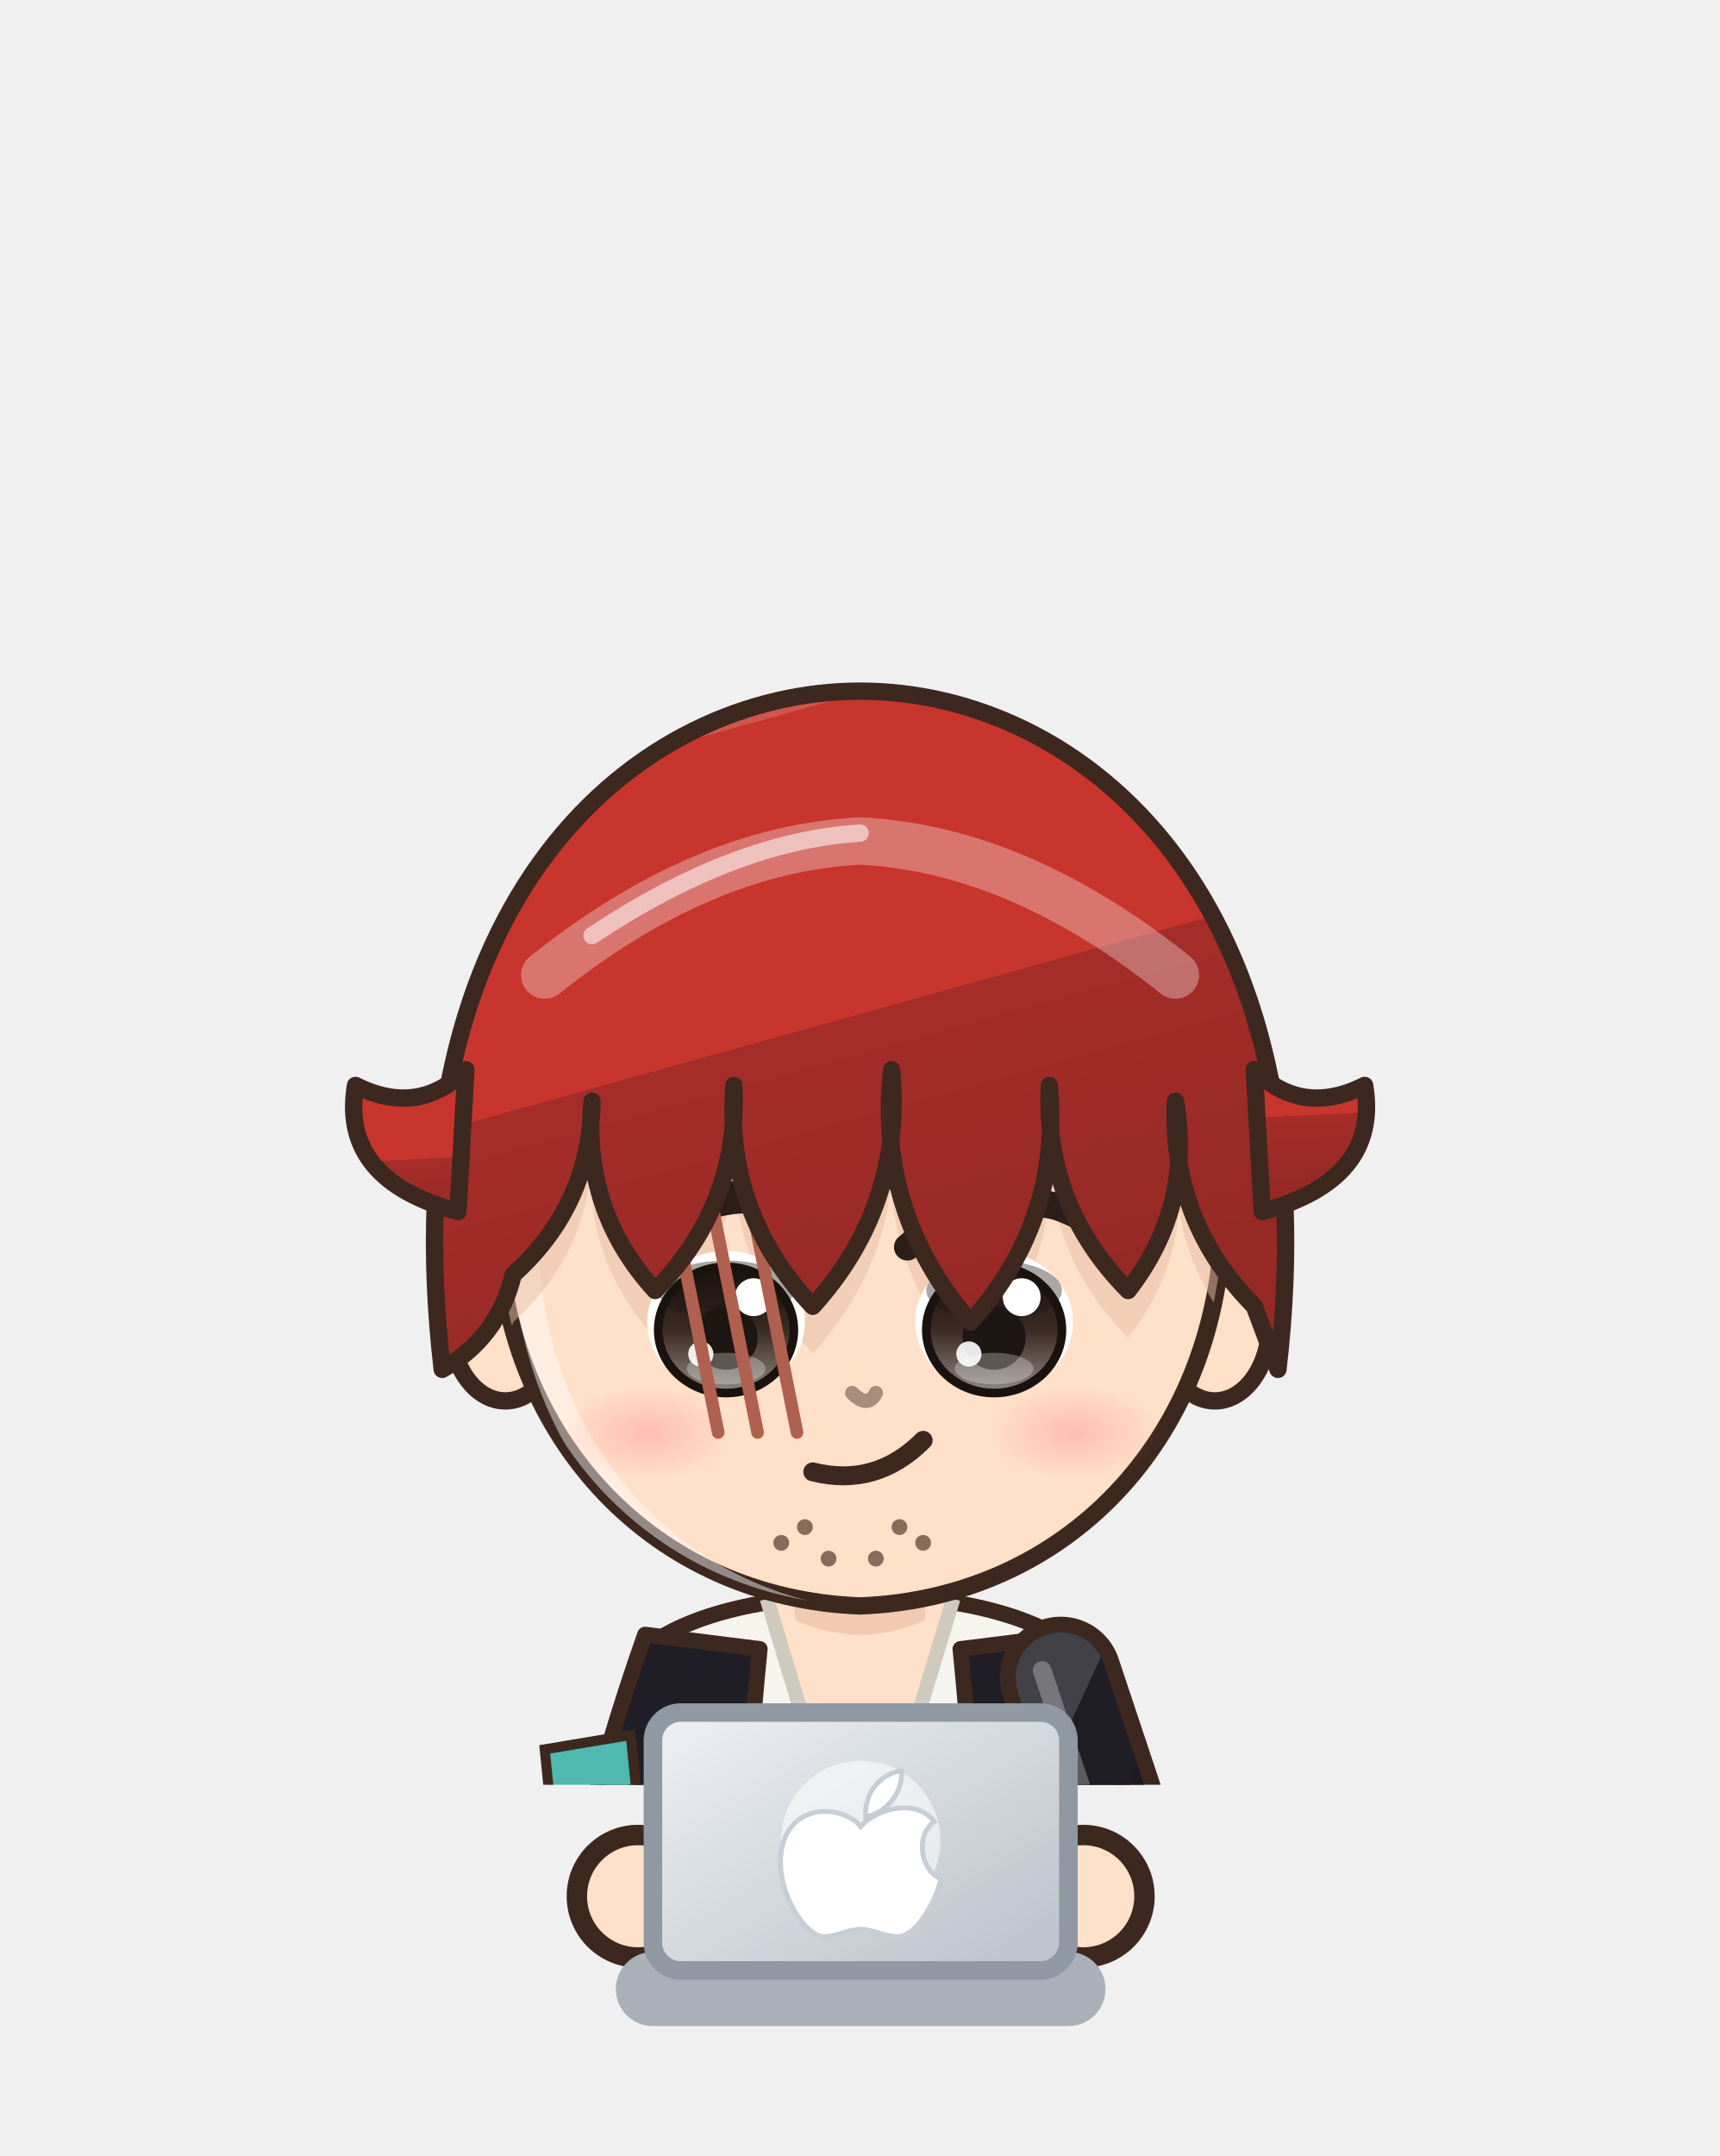
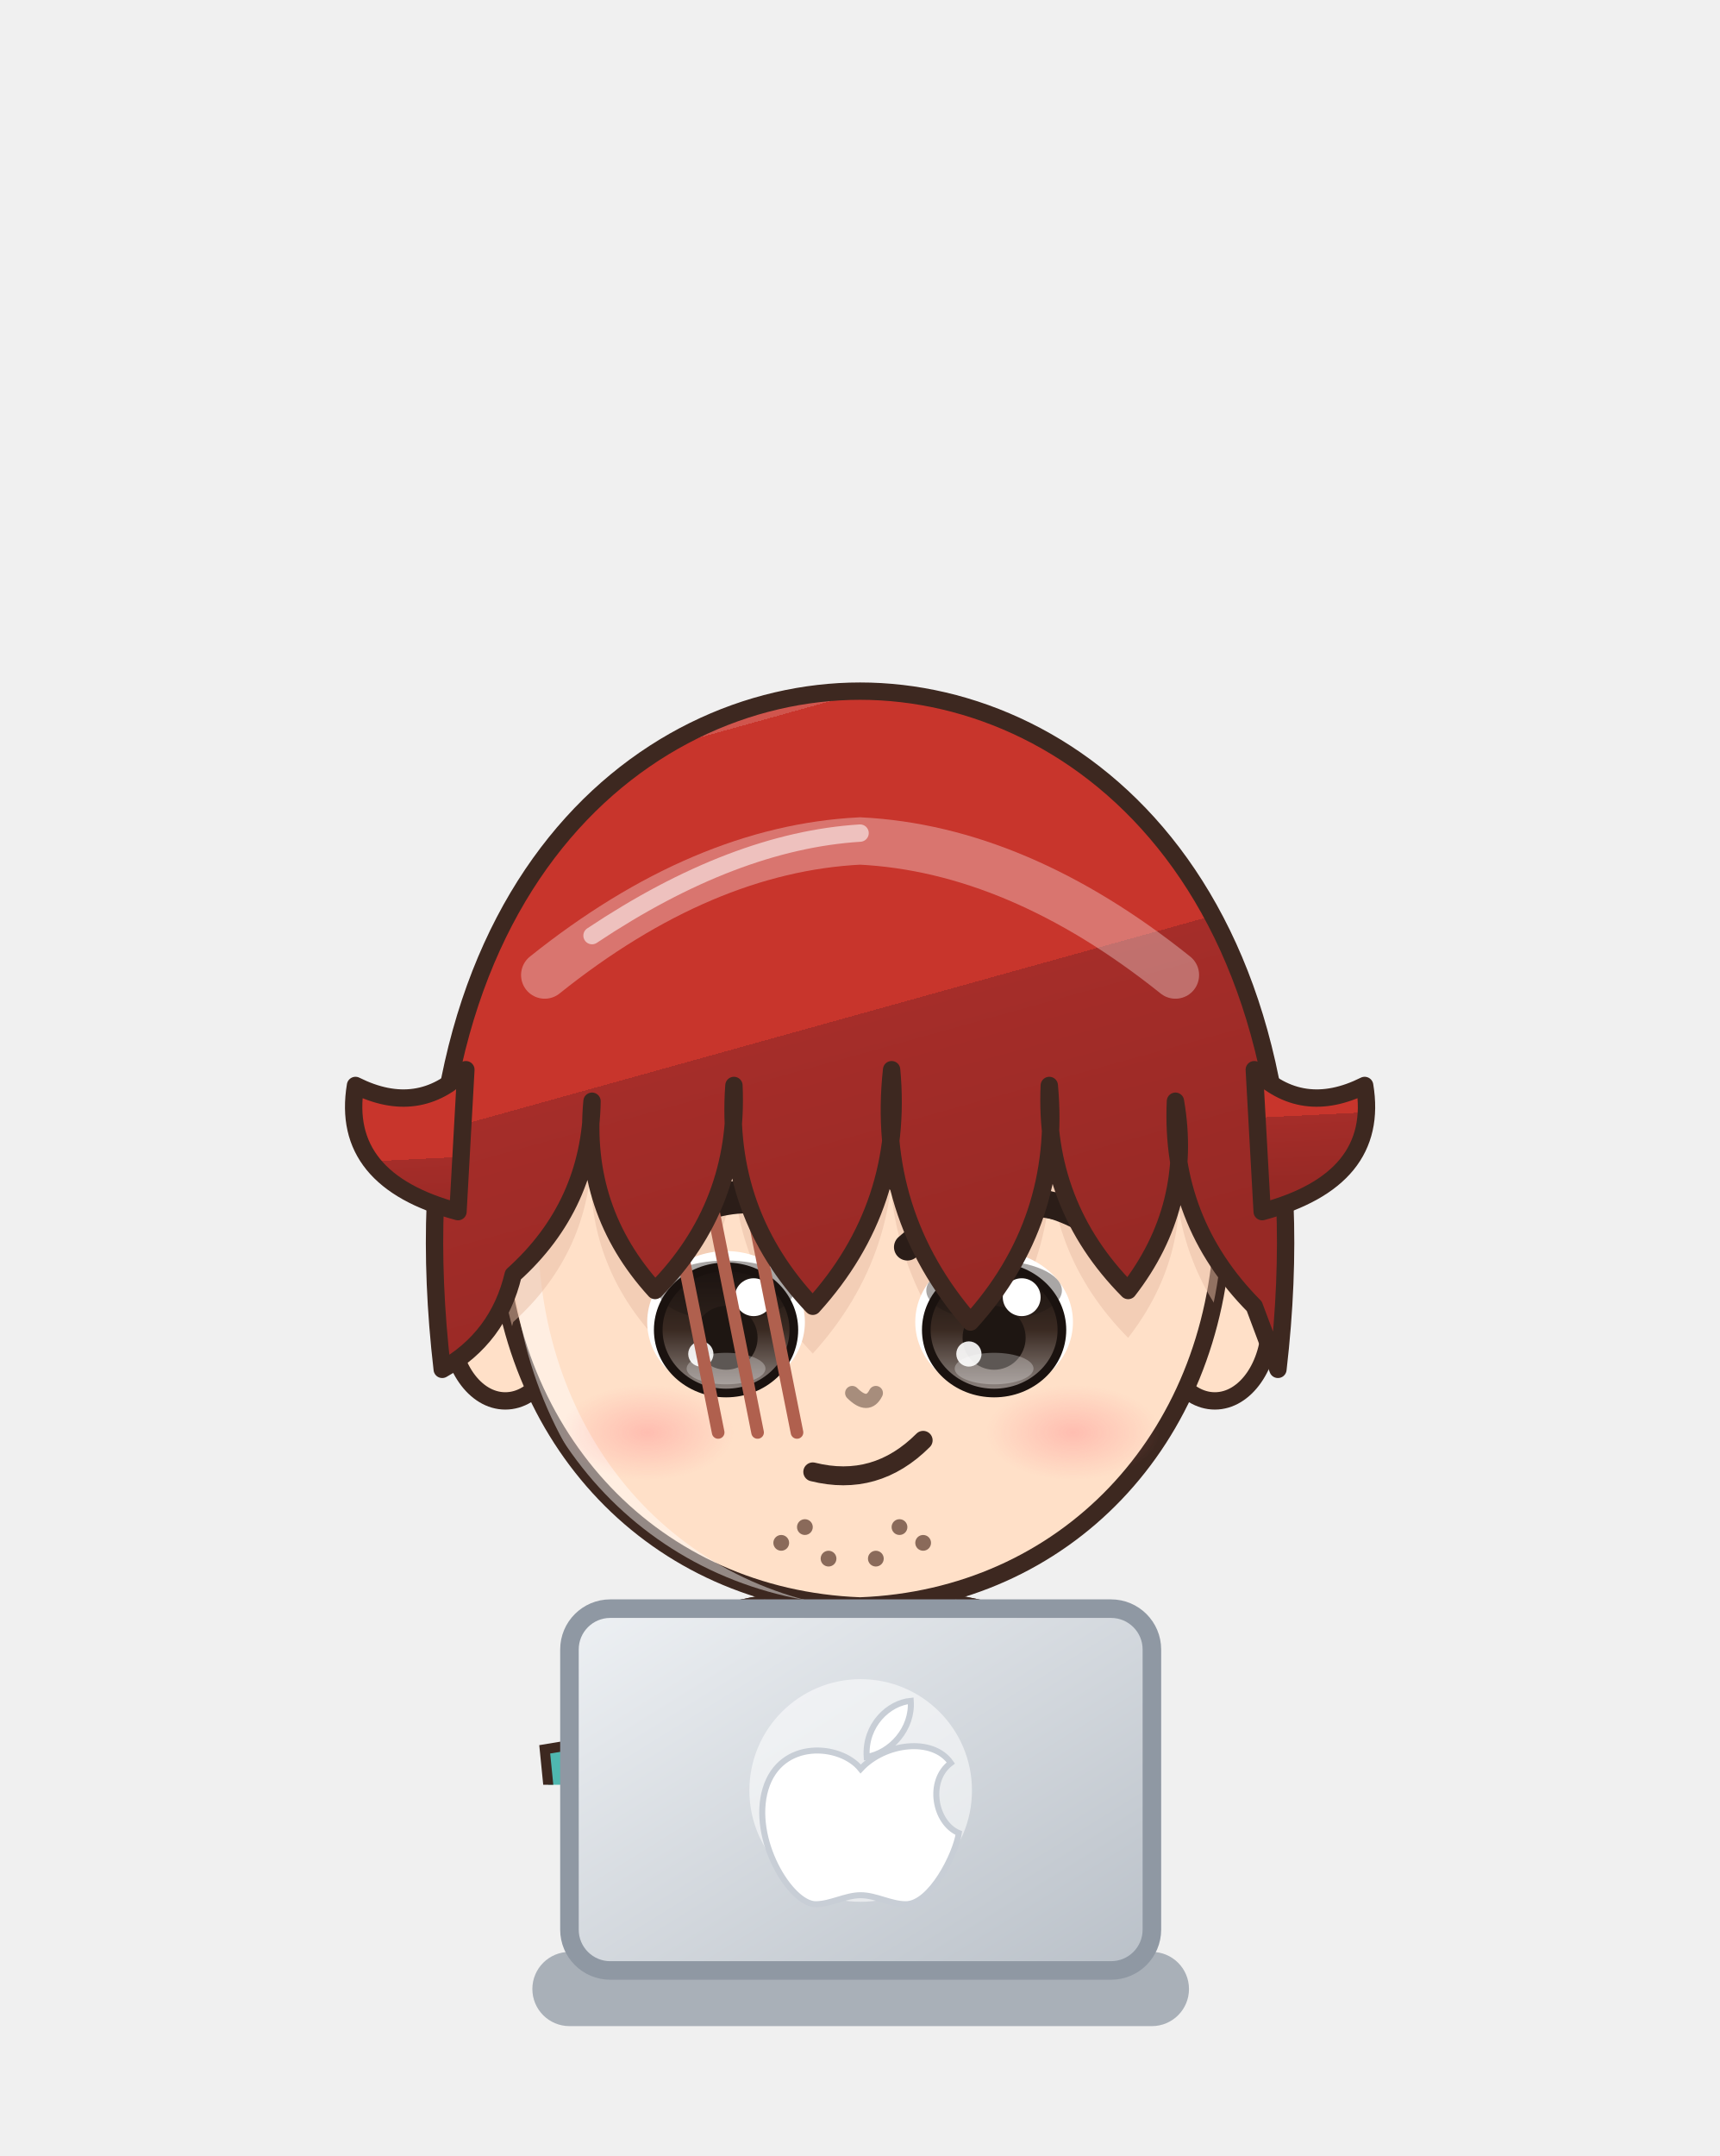
<svg xmlns="http://www.w3.org/2000/svg" viewBox="1590.1 177.8 92.7 116.2" width="92.7" height="116.2">
  <svg x="1590.1" y="177.8" viewBox="-120 -180 240 248.94" width="92.736" height="96.192">
    <defs>
      <linearGradient id="hair249" x1="0" y1="0" x2=".35" y2="1">
        <stop offset="0" stop-color="#d0554d" />
        <stop offset=".16" stop-color="#d0554d" />
        <stop offset=".16" stop-color="#c8352c" />
        <stop offset=".58" stop-color="#c8352c" />
        <stop offset=".58" stop-color="#a52d29" />
        <stop offset="1" stop-color="#972925" />
      </linearGradient>
      <radialGradient id="skin249" cx=".4" cy=".32" r=".85">
        <stop offset="0" stop-color="#ffe0c8" />
        <stop offset=".84" stop-color="#ffe0c8" />
        <stop offset=".84" stop-color="#f1cab1" />
        <stop offset="1" stop-color="#f1cab1" />
      </radialGradient>
      <linearGradient id="cloth249" x1="0" y1="0" x2=".45" y2="1">
        <stop offset="0" stop-color="#424148" />
        <stop offset=".16" stop-color="#424148" />
        <stop offset=".16" stop-color="#1f1d26" />
        <stop offset=".6" stop-color="#1f1d26" />
        <stop offset=".6" stop-color="#1e1a24" />
        <stop offset="1" stop-color="#1b1721" />
      </linearGradient>
      <linearGradient id="iris249" x1="0" y1="0" x2="0" y2="1">
        <stop offset="0" stop-color="#1a120f" />
        <stop offset=".5" stop-color="#3a2a22" />
        <stop offset="1" stop-color="#928985" />
      </linearGradient>
      <linearGradient id="gold249" x1="0" y1="0" x2="1" y2="1">
        <stop offset="0" stop-color="#f6d27a" />
        <stop offset=".55" stop-color="#d9a63a" />
        <stop offset="1" stop-color="#a8761e" />
      </linearGradient>
      <linearGradient id="steel249" x1="0" y1="0" x2="1" y2="1">
        <stop offset="0" stop-color="#e4e8ee" />
        <stop offset=".5" stop-color="#9aa3ad" />
        <stop offset="1" stop-color="#5a606a" />
      </linearGradient>
      <linearGradient id="beard249" x1="0" y1="0" x2="0" y2="1">
        <stop offset="0" stop-color="#e6e6ea" />
        <stop offset="1" stop-color="#b8b8c2" />
      </linearGradient>
      <radialGradient id="hawkiris249" cx=".45" cy=".4" r=".7">
        <stop offset="0" stop-color="#ffe27a" />
        <stop offset=".6" stop-color="#e8a52a" />
        <stop offset="1" stop-color="#9a5a12" />
      </radialGradient>
      <linearGradient id="straw249" x1="0" y1="0" x2=".3" y2="1">
        <stop offset="0" stop-color="#ffe7aa" />
        <stop offset=".16" stop-color="#ffe7aa" />
        <stop offset=".16" stop-color="#ffe39a" />
        <stop offset=".58" stop-color="#ffe39a" />
        <stop offset=".58" stop-color="#e9b456" />
        <stop offset="1" stop-color="#d6a54f" />
      </linearGradient>
      <radialGradient id="blush249">
        <stop offset="0" stop-color="#ff7f86" stop-opacity=".9" />
        <stop offset="1" stop-color="#ff7f86" stop-opacity="0" />
      </radialGradient>
      <clipPath id="face249">
        <path d="M -46,-4 C -47,-38 -25,-55 0,-55 C 25,-55 47,-38 46,-4 C 45,23 26,43 0,44 C -26,43 -45,23 -46,-4 Z" />
      </clipPath>
      <clipPath id="torso249">
        <path d="M -30,50 C -34,68 -28,94 -26,124 L 26,124 C 28,94 34,68 30,50 C 18,40 -18,40 -30,50 Z" />
      </clipPath>
    </defs>
    <ellipse cx="0" cy="208" rx="42" ry="7" fill="#000000" opacity=".16" />
    <g transform="translate(0,44.0) scale(1.100,1.100) translate(0,-44)" />
    <g transform="translate(0,205) scale(1,1) translate(0,-205)">
      <path d="M -23.5,118 Q -24.5,160.0 -20.5,202 L -5.5,202 Q -1.5,160.0 -2.5,118 Z" fill="#5a4a3a" stroke="#3d2820" stroke-width="2.2" stroke-linejoin="round" />
      <path d="M -9,124 Q -8,160 -10,196" stroke="#000000" stroke-width="4.5" fill="none" opacity=".14" stroke-linecap="round" />
      <path d="M -18,126 Q -19,150 -18,170" stroke="#ffffff" stroke-width="2" fill="none" opacity=".22" stroke-linecap="round" />
      <ellipse cx="-13" cy="205" rx="14" ry="7" fill="#3a2a24" stroke="#3d2820" stroke-width="2.2" stroke-linejoin="round" />
      <ellipse cx="-17" cy="202.5" rx="5" ry="2" fill="#ffffff" opacity=".35" />
      <path d="M 2.5,118 Q 1.5,160.0 5.5,202 L 20.5,202 Q 24.5,160.0 23.5,118 Z" fill="#5a4a3a" stroke="#3d2820" stroke-width="2.2" stroke-linejoin="round" />
      <path d="M 17,124 Q 18,160 16,196" stroke="#000000" stroke-width="4.5" fill="none" opacity=".14" stroke-linecap="round" />
      <path d="M 8,126 Q 7,150 8,170" stroke="#ffffff" stroke-width="2" fill="none" opacity=".22" stroke-linecap="round" />
      <ellipse cx="13" cy="205" rx="14" ry="7" fill="#3a2a24" stroke="#3d2820" stroke-width="2.2" stroke-linejoin="round" />
      <ellipse cx="9" cy="202.5" rx="5" ry="2" fill="#ffffff" opacity=".35" />
      <path d="M -30,50 C -34,68 -28,94 -26,124 L 26,124 C 28,94 34,68 30,50 C 18,40 -18,40 -30,50 Z" fill="url(#cloth249)" stroke="#3d2820" stroke-width="2.2" stroke-linejoin="round" />
      <path d="M -11,42 L 11,42 L 11,124 L -11,124 Z" fill="#ffffff" />
      <path d="M -11,42 L -20,74 L -11,124 M 11,42 L 20,74 L 11,124" stroke="#1d1823" stroke-width="2" fill="none" />
      <g clip-path="url(#torso249)">
        <path d="M -30,50 C -34,68 -28,94 -26,124 L 26,124 C 28,94 34,68 30,50 C 18,40 -18,40 -30,50 Z" transform="translate(4,3)" fill="none" stroke="#ffffff" stroke-width="5" opacity=".3" />
        <path d="M -30,50 C -34,68 -28,94 -26,124 L 26,124 C 28,94 34,68 30,50 C 18,40 -18,40 -30,50 Z" transform="translate(-6,-2)" fill="none" stroke="#000000" stroke-width="9" opacity=".13" />
      </g>
      <path d="M -30,50 C -34,68 -28,94 -26,124 L 26,124 C 28,94 34,68 30,50 C 18,40 -18,40 -30,50 Z" fill="#f6f4ee" stroke="#3d2820" stroke-width="2.2" stroke-linejoin="round" />
      <path d="M -13,43 L 13,43 L 0,86 Z" fill="url(#skin249)" />
      <path d="M -13,43 L 0,86 L 13,43" stroke="#cfcac0" stroke-width="2" fill="none" />
      <path d="M -30,48 Q -52,110 -48,186 L -14,186 Q -20,110 -14,50 Z M 30,48 Q 52,110 48,186 L 14,186 Q 20,110 14,50 Z" fill="#1f1d26" stroke="#3d2820" stroke-width="2.2" stroke-linejoin="round" />
      <path d="M -22,112 L -64,160" stroke="#3d2820" stroke-width="9.4" stroke-linecap="round" />
      <path d="M -22,112 L -64,160" stroke="#1f1d26" stroke-width="6" stroke-linecap="round" />
      <path d="M -22,112 L -6,86" stroke="#3d2820" stroke-width="9.4" stroke-linecap="round" />
      <path d="M -22,112 L -6,86" stroke="#3a2a22" stroke-width="6" stroke-linecap="round" />
      <ellipse cx="-22" cy="112" rx="6" ry="4" fill="#c9a45c" stroke="#3d2820" stroke-width="1.4" />
      <path d="M 28,54 L 38,84 L 31,102" stroke="#3d2820" stroke-width="17" fill="none" stroke-linecap="round" stroke-linejoin="round" />
      <path d="M 28,54 L 38,84 L 31,102" stroke="url(#cloth249)" stroke-width="12.6" fill="none" stroke-linecap="round" stroke-linejoin="round" />
      <path d="M 28,54 L 38,84 L 31,102" transform="translate(-2.6,-1)" stroke="#ffffff" stroke-width="2.6" fill="none" stroke-linecap="round" stroke-linejoin="round" opacity=".28" />
      <circle cx="31" cy="102" r="8.5" fill="url(#skin249)" stroke="#3d2820" stroke-width="2.2" />
      <path d="M -44,64 L -32,62 L -31,72 L -43,74 Z" fill="#4fb8b0" stroke="#3d2820" stroke-width="1.4" />
      <path d="M -10,34 L 10,34 L 9,46 Q 0,50 -9,46 Z" fill="#f1cab1" />
    </g>
    <g transform="translate(0,44.0) scale(1.100,1.100) translate(0,-44)">
      <ellipse cx="-45" cy="8" rx="7" ry="10" fill="url(#skin249)" stroke="#3d2820" stroke-width="2.2" stroke-linejoin="round" />
      <ellipse cx="45" cy="8" rx="7" ry="10" fill="url(#skin249)" stroke="#3d2820" stroke-width="2.2" stroke-linejoin="round" />
      <path d="M -46,-4 C -47,-38 -25,-55 0,-55 C 25,-55 47,-38 46,-4 C 45,23 26,43 0,44 C -26,43 -45,23 -46,-4 Z" fill="url(#skin249)" stroke="#3d2820" stroke-width="2.2" stroke-linejoin="round" />
      <g clip-path="url(#face249)">
        <path d="M -46,-4 C -47,-38 -25,-55 0,-55 C 25,-55 47,-38 46,-4 C 45,23 26,43 0,44 C -26,43 -45,23 -46,-4 Z" transform="translate(3.5,2.5)" fill="none" stroke="#ffffff" stroke-width="3.4" opacity=".45" />
      </g>
      <g clip-path="url(#face249)">
        <path d="M -53,14 C -60,-46 -28,-72 0,-72 C 28,-72 60,-46 53,14 L 50,6 Q 39.3,-4.8 40,-20 Q 42.3,-6.7 34,4 Q 23.3,-6.8 24,-22 Q 25.6,-4.8 14,8 Q 2.0,-5.8 4,-24 Q 5.6,-6.8 -6,6 Q -17.2,-5.8 -16,-22 Q -15.3,-6.8 -26,4 Q -35.3,-6.2 -34,-20 Q -34.2,-6.8 -44,2 Q -45.9,10.0 -53,14 Z" transform="translate(0,6)" fill="#e7bca4" opacity=".5" />
      </g>
      <ellipse cx="-17" cy="8" rx="10" ry="9" fill="#ffffff" />
      <ellipse cx="-17" cy="9" rx="8.6" ry="8" fill="url(#iris249)" />
      <ellipse cx="-17" cy="4.0" rx="8.6" ry="3.8" fill="#1e1612" opacity=".38" />
      <ellipse cx="-17" cy="9" rx="8.6" ry="8" fill="none" stroke="#1a120f" stroke-width="1.1" />
      <ellipse cx="-17" cy="10" rx="4" ry="4.05" fill="#1e1612" />
      <ellipse cx="-17" cy="13.9" rx="5" ry="2.0" fill="#ffffff" opacity=".28" />
      <circle cx="-13.5" cy="4.85" r="2.4" fill="#ffffff" />
      <circle cx="-20.2" cy="12.05" r="1.6" fill="#ffffff" opacity=".9" />
      <path d="M -28,-1.5 Q -17,-11.1 -6,-5.3" stroke="#2b1d18" stroke-width="3.4" fill="none" stroke-linecap="round" />
      <path d="M -29,-6 L -5,-10" stroke="#2b1d18" stroke-width="3.4" stroke-linecap="round" />
      <ellipse cx="17" cy="8" rx="10" ry="9" fill="#ffffff" />
      <ellipse cx="17" cy="9" rx="8.6" ry="8" fill="url(#iris249)" />
      <ellipse cx="17" cy="4.0" rx="8.6" ry="3.8" fill="#1e1612" opacity=".38" />
      <ellipse cx="17" cy="9" rx="8.6" ry="8" fill="none" stroke="#1a120f" stroke-width="1.1" />
      <ellipse cx="17" cy="10" rx="4" ry="4.05" fill="#1e1612" />
      <ellipse cx="17" cy="13.9" rx="5" ry="2.0" fill="#ffffff" opacity=".28" />
      <circle cx="20.5" cy="4.85" r="2.4" fill="#ffffff" />
      <circle cx="13.8" cy="12.05" r="1.6" fill="#ffffff" opacity=".9" />
      <path d="M 6,-1.5 Q 17,-11.1 28,-5.3" stroke="#2b1d18" stroke-width="3.4" fill="none" stroke-linecap="round" />
      <path d="M 5,-10 L 29,-6" stroke="#2b1d18" stroke-width="3.4" stroke-linecap="round" />
      <path d="M -6,27 Q 2,29 8,23" stroke="#3d2820" stroke-width="2.4" fill="none" stroke-linecap="round" />
      <ellipse cx="-27" cy="22" rx="11" ry="6" fill="url(#blush249)" opacity="0.40" />
      <ellipse cx="27" cy="22" rx="11" ry="6" fill="url(#blush249)" opacity="0.40" />
      <path d="M -1,17 Q 1,19 2,17" stroke="#a78d7c" stroke-width="1.8" fill="none" stroke-linecap="round" />
      <path d="M -24,-8 L -18,22" stroke="#b0604e" stroke-width="1.6" stroke-linecap="round" />
      <path d="M -19,-8 L -13,22" stroke="#b0604e" stroke-width="1.6" stroke-linecap="round" />
      <path d="M -14,-8 L -8,22" stroke="#b0604e" stroke-width="1.6" stroke-linecap="round" />
      <circle cx="-10" cy="36" r="1" fill="#8a6a5a" />
      <circle cx="-4" cy="38" r="1" fill="#8a6a5a" />
      <circle cx="2" cy="38" r="1" fill="#8a6a5a" />
      <circle cx="8" cy="36" r="1" fill="#8a6a5a" />
      <circle cx="-7" cy="34" r="1" fill="#8a6a5a" />
      <circle cx="5" cy="34" r="1" fill="#8a6a5a" />
      <path d="M -53,14 C -60,-46 -28,-72 0,-72 C 28,-72 60,-46 53,14 L 50,6 Q 39.3,-4.8 40,-20 Q 42.3,-6.7 34,4 Q 23.3,-6.8 24,-22 Q 25.6,-4.8 14,8 Q 2.0,-5.8 4,-24 Q 5.6,-6.8 -6,6 Q -17.2,-5.8 -16,-22 Q -15.3,-6.8 -26,4 Q -35.3,-6.2 -34,-20 Q -34.2,-6.8 -44,2 Q -45.9,10.0 -53,14 Z" fill="url(#hair249)" stroke="#3d2820" stroke-width="2.2" stroke-linejoin="round" />
      <path d="M -51,-6 Q -66,-10 -64,-22 Q -56,-18 -50,-24 Z M 51,-6 Q 66,-10 64,-22 Q 56,-18 50,-24 Z" fill="url(#hair249)" stroke="#3d2820" stroke-width="2.2" stroke-linejoin="round" />
      <defs>
        <clipPath id="hf249">
          <path d="M -53,14 C -60,-46 -28,-72 0,-72 C 28,-72 60,-46 53,14 L 50,6 Q 39.3,-4.8 40,-20 Q 42.3,-6.7 34,4 Q 23.3,-6.8 24,-22 Q 25.6,-4.8 14,8 Q 2.0,-5.8 4,-24 Q 5.6,-6.8 -6,6 Q -17.2,-5.8 -16,-22 Q -15.3,-6.8 -26,4 Q -35.3,-6.2 -34,-20 Q -34.2,-6.8 -44,2 Q -45.9,10.0 -53,14 Z" />
        </clipPath>
      </defs>
      <g clip-path="url(#hf249)">
        <path d="M -40,-36 Q -20,-52 0,-53 Q 20,-52 40,-36" stroke="#ffffff" stroke-width="6" fill="none" stroke-linecap="round" opacity=".32" />
        <path d="M -34,-41 Q -16,-53 0,-54" stroke="#ffffff" stroke-width="2.2" fill="none" stroke-linecap="round" opacity=".55" />
      </g>
    </g>
    <g transform="translate(0,205) scale(1,1) translate(0,-205)" />
  </svg>
  <circle cx="1624.5" cy="280.0" r="3.3" fill="#ffe0c8" stroke="#3d2820" stroke-width="1.1" />
  <circle cx="1648.5" cy="280.0" r="3.3" fill="#ffe0c8" stroke="#3d2820" stroke-width="1.1" />
  <defs>
    <linearGradient id="lp250" x1="0" y1="0" x2="1" y2="1">
      <stop offset="0" stop-color="#eef1f4" />
      <stop offset="1" stop-color="#b9c0c8" />
    </linearGradient>
  </defs>
-   <rect x="1623.3" y="283.0" width="26.4" height="4" rx="2" fill="#a9b0b8" />
-   <rect x="1625.3" y="270.1" width="22.4" height="13.9" rx="1.5" fill="url(#lp250)" stroke="#8f98a3" stroke-width="1" />
-   <ellipse cx="1636.5" cy="277.0" rx="4.3" ry="4.3" fill="#ffffff" opacity=".55" />
-   <path d="M 0,-4 C -2,-6.5 -8,-7 -9.5,-2 C -11,3 -7,9.5 -4.5,9.5 C -3,9.5 -1.5,8.6 0,8.6 C 1.5,8.6 3,9.5 4.5,9.5 C 7,9.5 9.5,4.5 9.8,2.4 C 7.4,1.4 6.6,-2.8 9,-4.6 C 7.2,-7.2 2.4,-6.6 0,-4 Z M 0.6,-5.2 C 0.4,-8.4 2.8,-10.6 5,-10.8 C 5.2,-8 3,-5.6 0.6,-5.2 Z" transform="translate(1636.5,278.0) scale(0.44)" fill="#ffffff" stroke="#c8ced6" stroke-width=".6" />
+   <rect x="1618.8" y="283.0" width="35.4" height="4" rx="2" fill="#a9b0b8" />
+   <rect x="1620.8" y="264.5" width="31.4" height="19.5" rx="2.2" fill="url(#lp250)" stroke="#8f98a3" stroke-width="1" />
+   <ellipse cx="1636.5" cy="274.3" rx="6.0" ry="6.0" fill="#ffffff" opacity=".55" />
+   <path d="M 0,-4 C -2,-6.5 -8,-7 -9.5,-2 C -11,3 -7,9.5 -4.5,9.5 C -3,9.5 -1.5,8.6 0,8.6 C 1.5,8.6 3,9.5 4.5,9.5 C 7,9.5 9.5,4.5 9.8,2.4 C 7.4,1.4 6.6,-2.8 9,-4.6 C 7.2,-7.2 2.4,-6.6 0,-4 Z M 0.6,-5.2 C 0.4,-8.4 2.8,-10.6 5,-10.8 C 5.2,-8 3,-5.6 0.6,-5.2 Z" transform="translate(1636.5,275.3) scale(0.54)" fill="#ffffff" stroke="#c8ced6" stroke-width=".6" />
</svg>
